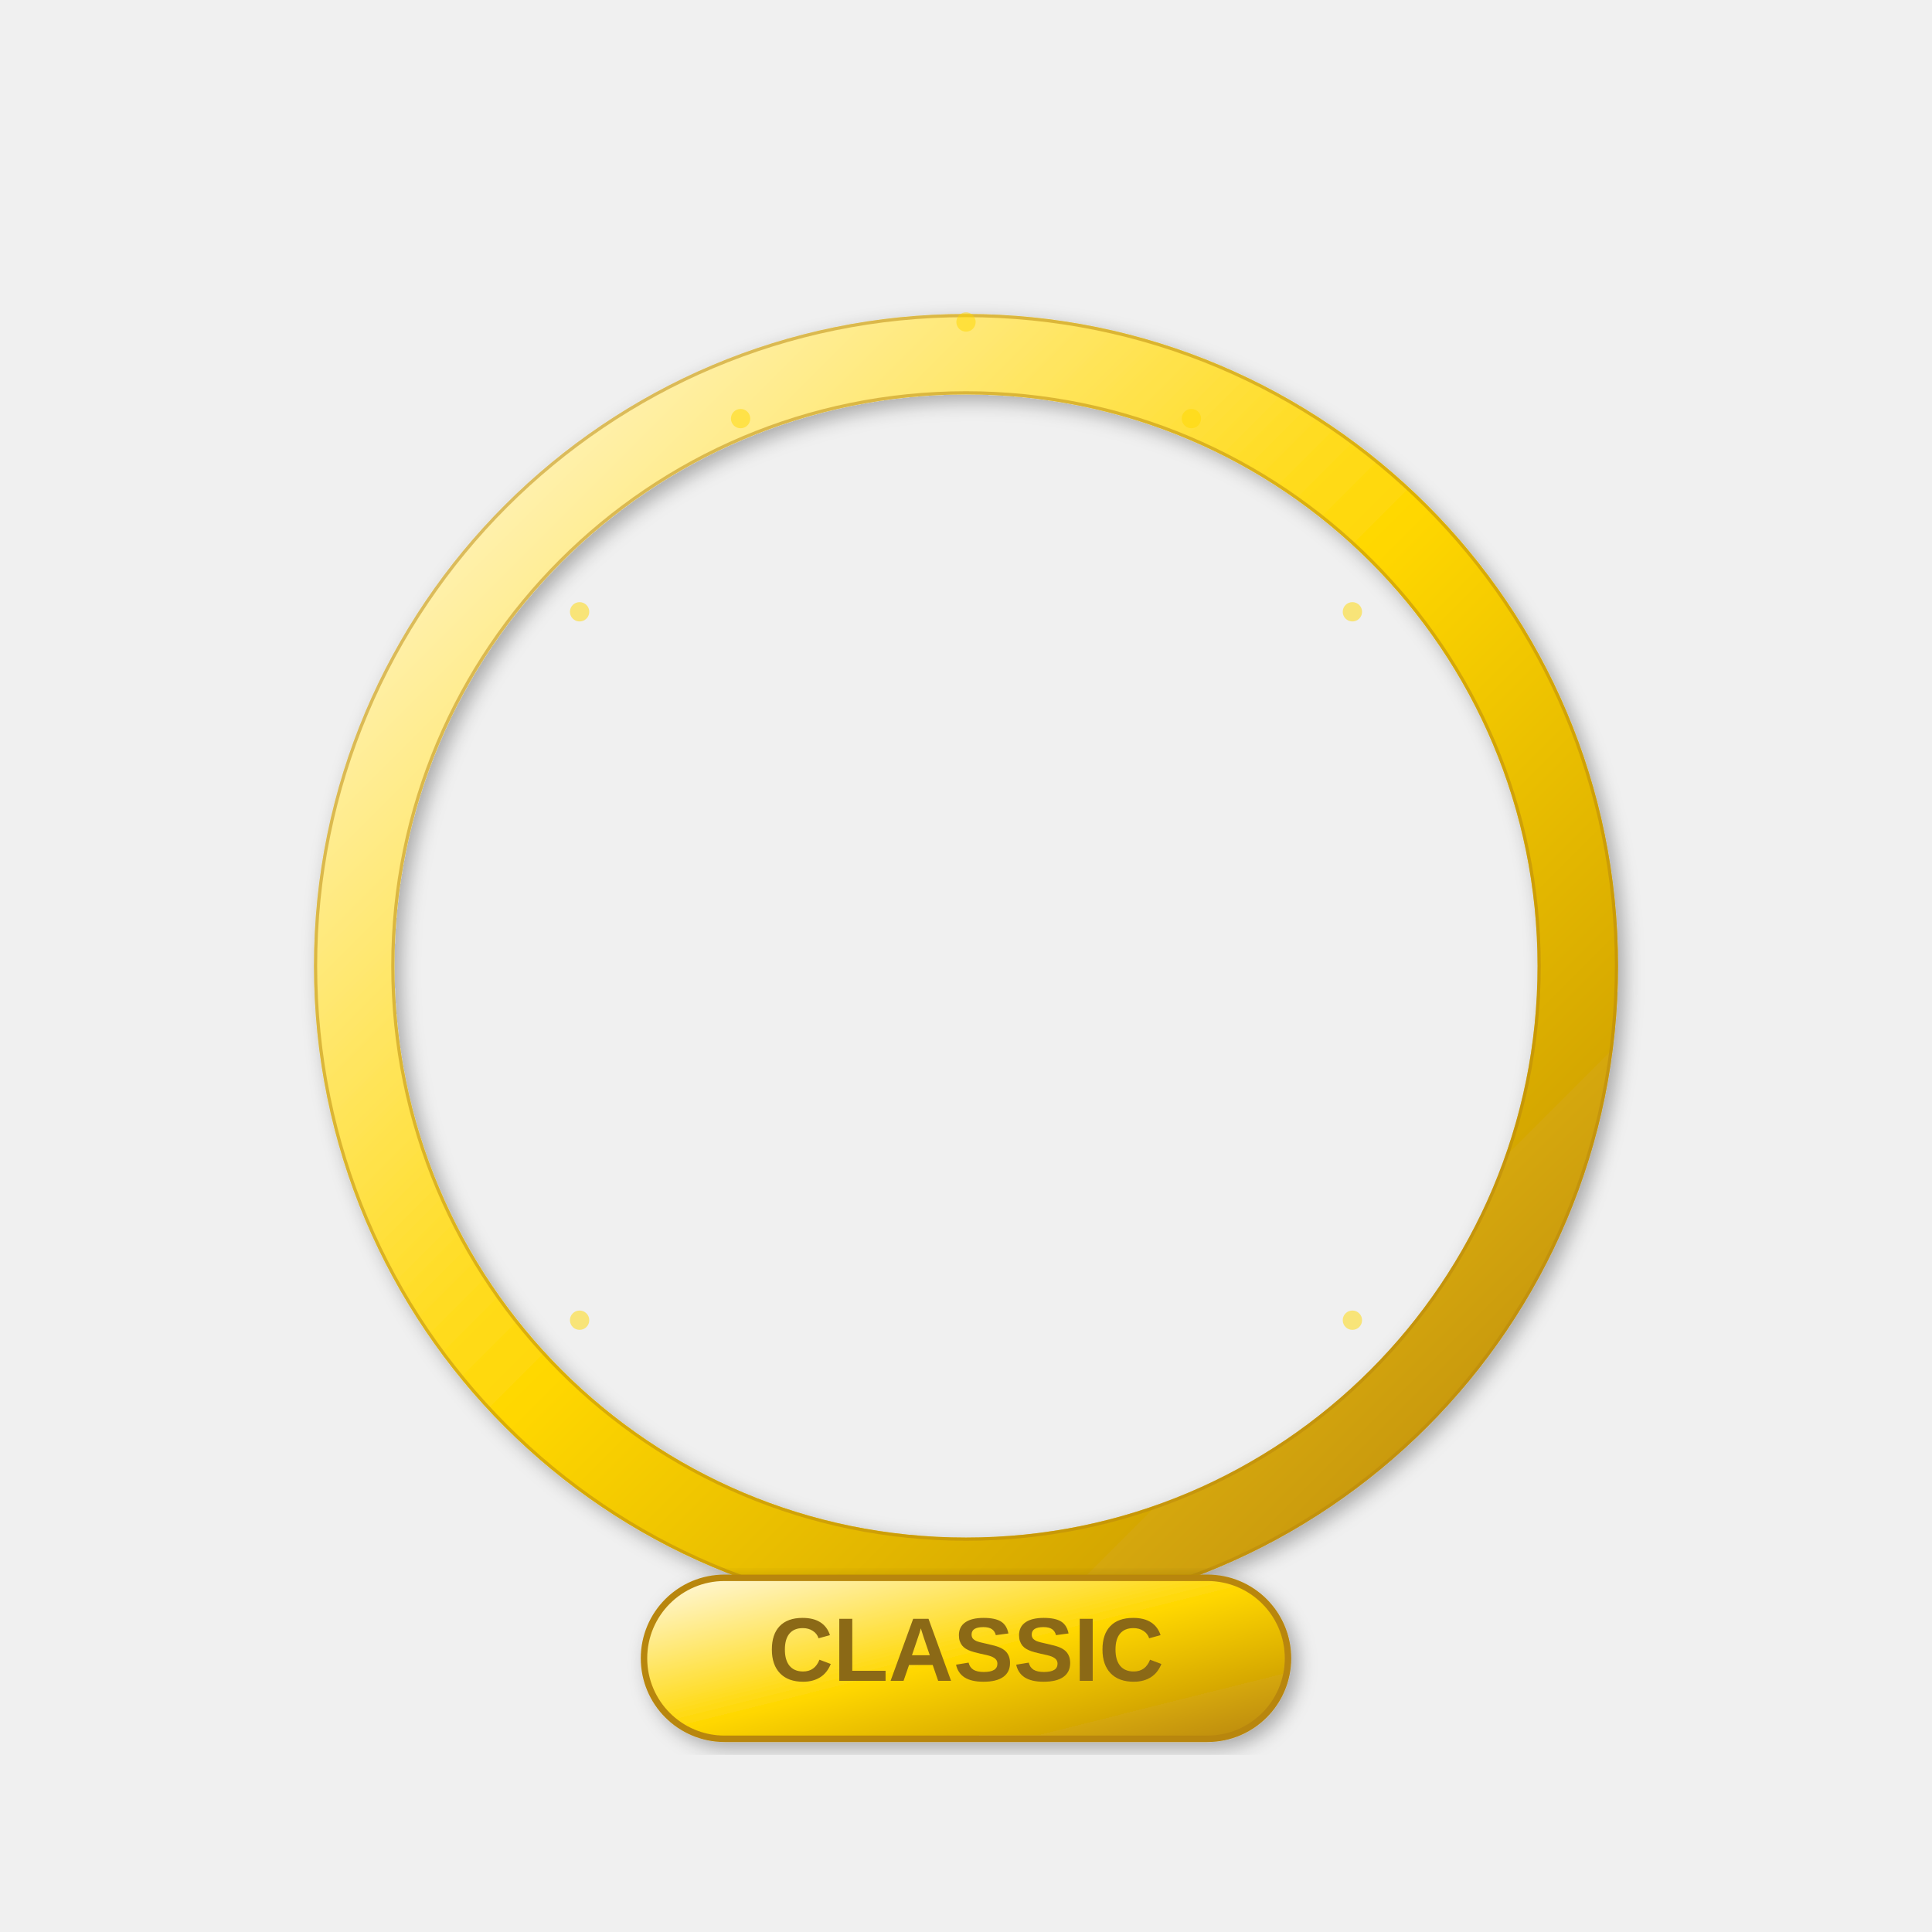
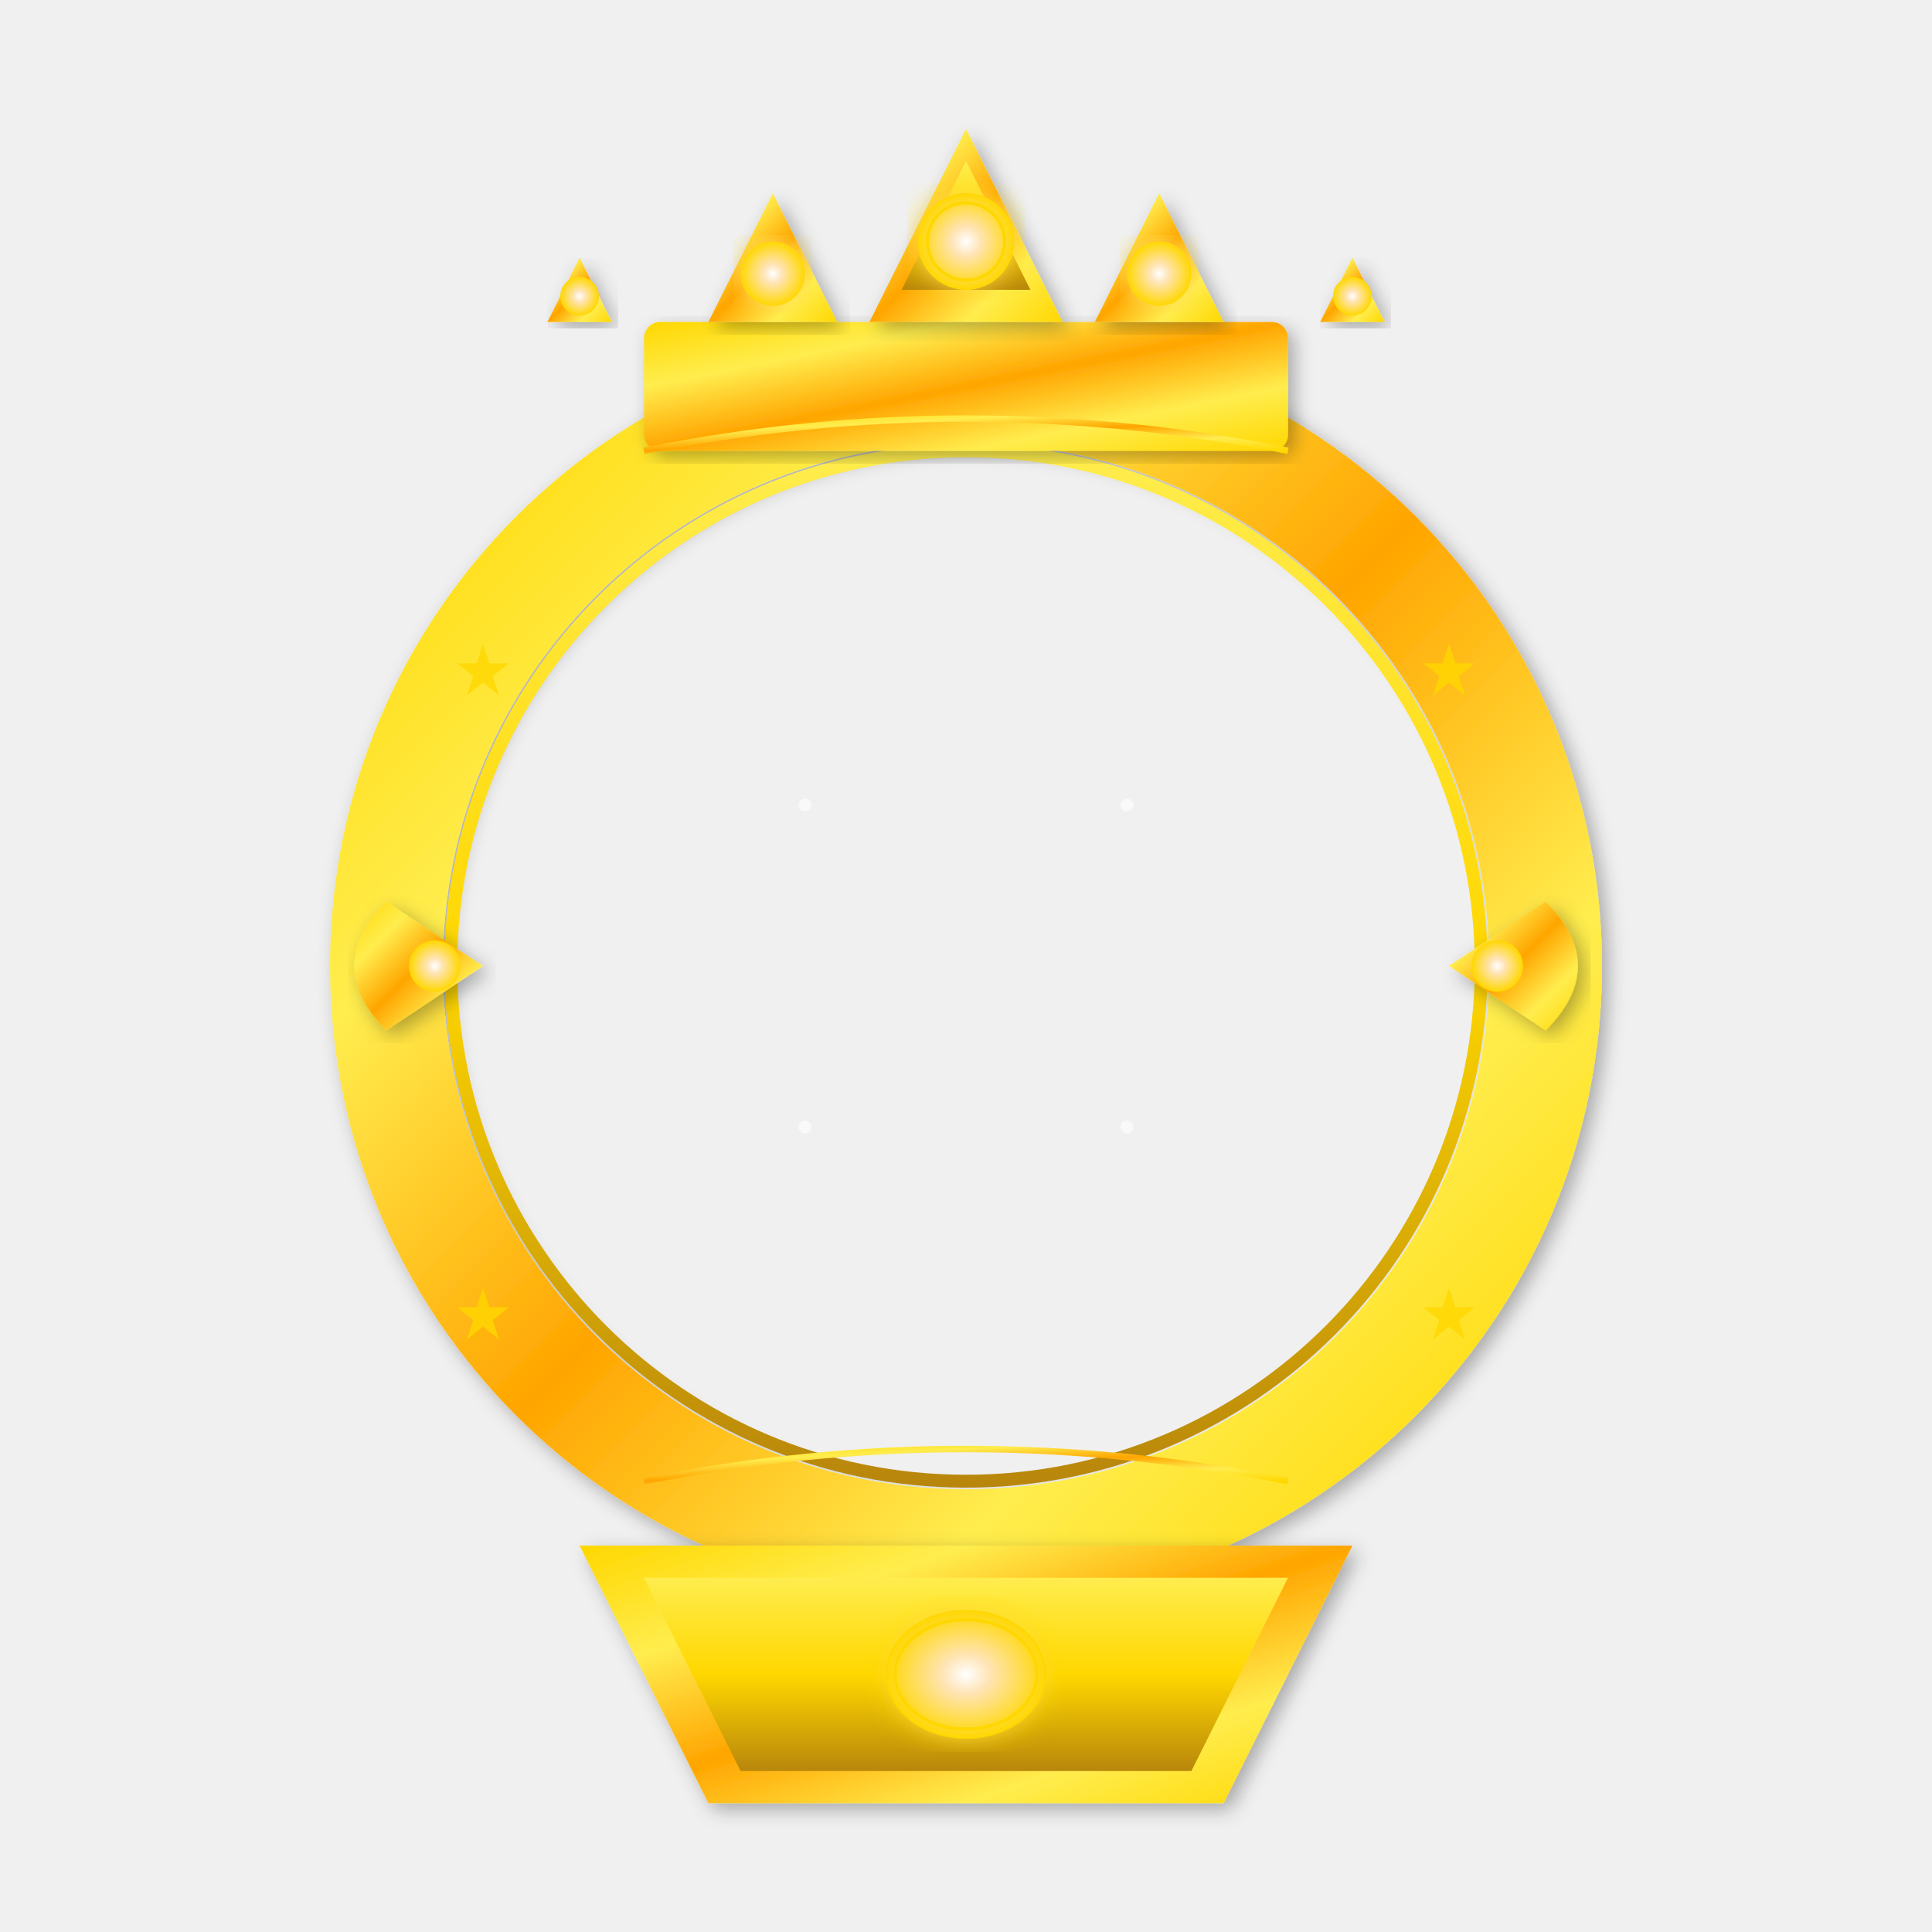
- <svg xmlns="http://www.w3.org/2000/svg" width="600" height="600" viewBox="0 0 600 600" fill="none">
+ <svg xmlns="http://www.w3.org/2000/svg" width="600" height="600" viewBox="0 0 600 600">
  <defs>
-     <linearGradient id="classicGold" x1="0" y1="0" x2="1" y2="1">
-       <stop offset="0%" stop-color="#fff9e6" />
-       <stop offset="50%" stop-color="#ffd700" />
-       <stop offset="100%" stop-color="#b8860b" />
+     <linearGradient id="goldGradient" x1="0%" y1="0%" x2="100%" y2="100%">
+       <stop offset="0%" stop-color="#FFD700" />
+       <stop offset="25%" stop-color="#FFED4E" />
+       <stop offset="50%" stop-color="#FFA500" />
+       <stop offset="75%" stop-color="#FFED4E" />
+       <stop offset="100%" stop-color="#FFD700" />
    </linearGradient>
-     <radialGradient id="classicGoldRadial" cx="50%" cy="50%" r="50%">
-       <stop offset="0%" stop-color="#fffacd" />
-       <stop offset="50%" stop-color="#ffd700" />
-       <stop offset="100%" stop-color="#daa520" />
+     <linearGradient id="goldGradient2" x1="0%" y1="0%" x2="0%" y2="100%">
+       <stop offset="0%" stop-color="#FFED4E" />
+       <stop offset="50%" stop-color="#FFD700" />
+       <stop offset="100%" stop-color="#B8860B" />
+     </linearGradient>
+     <radialGradient id="gemGradient">
+       <stop offset="0%" stop-color="#FFFFFF" />
+       <stop offset="30%" stop-color="#FFE4B5" />
+       <stop offset="100%" stop-color="#FFD700" />
    </radialGradient>
    <filter id="shadow">
-       <feDropShadow dx="2" dy="2" stdDeviation="3" flood-opacity="0.3" />
+       <feGaussianBlur in="SourceAlpha" stdDeviation="3" />
+       <feOffset dx="2" dy="2" />
+       <feComponentTransfer>
+         <feFuncA type="linear" slope="0.3" />
+       </feComponentTransfer>
+       <feMerge>
+         <feMergeNode />
+         <feMergeNode in="SourceGraphic" />
+       </feMerge>
+     </filter>
+     <filter id="glow">
+       <feGaussianBlur stdDeviation="4" result="coloredBlur" />
+       <feMerge>
+         <feMergeNode in="coloredBlur" />
+         <feMergeNode in="SourceGraphic" />
+       </feMerge>
    </filter>
  </defs>
-   <circle cx="300" cy="300" r="190" fill="none" stroke="url(#classicGold)" stroke-width="25" filter="url(#shadow)" />
-   <circle cx="300" cy="300" r="202" fill="none" stroke="#b8860b" stroke-width="1" opacity="0.5" />
-   <circle cx="300" cy="300" r="178" fill="none" stroke="#b8860b" stroke-width="1" opacity="0.5" />
-   <g opacity="0.5">
-     <circle cx="300" cy="100" r="3" fill="#ffd700" />
-     <circle cx="230" cy="130" r="3" fill="#ffd700" />
-     <circle cx="370" cy="130" r="3" fill="#ffd700" />
-     <circle cx="180" cy="190" r="3" fill="#ffd700" />
-     <circle cx="420" cy="190" r="3" fill="#ffd700" />
-     <circle cx="180" cy="410" r="3" fill="#ffd700" />
-     <circle cx="420" cy="410" r="3" fill="#ffd700" />
+   <circle cx="300" cy="300" r="180" fill="none" stroke="url(#goldGradient)" stroke-width="35" filter="url(#shadow)" />
+   <circle cx="300" cy="300" r="160" fill="none" stroke="url(#goldGradient2)" stroke-width="4" />
+   <rect x="200" y="100" width="200" height="40" rx="5" fill="url(#goldGradient)" filter="url(#shadow)" />
+   <g id="centerPeak">
+     <path d="M300,40 L270,100 L330,100 Z" fill="url(#goldGradient)" filter="url(#shadow)" />
+     <path d="M300,50 L280,90 L320,90 Z" fill="url(#goldGradient2)" />
+     <circle cx="300" cy="75" r="15" fill="url(#gemGradient)" filter="url(#glow)" />
+     <circle cx="300" cy="75" r="12" fill="none" stroke="#FFD700" stroke-width="1" />
  </g>
-   <g filter="url(#shadow)">
-     <rect x="200" y="490" width="200" height="50" rx="25" fill="url(#classicGold)" stroke="#b8860b" stroke-width="2" />
-     <text x="300" y="522" text-anchor="middle" fill="#8b6914" font-size="28" font-family="Arial" font-weight="bold">CLASSIC</text>
+   <g id="leftPeak">
+     <path d="M240,60 L220,100 L260,100 Z" fill="url(#goldGradient)" filter="url(#shadow)" />
+     <circle cx="240" cy="85" r="10" fill="url(#gemGradient)" filter="url(#glow)" />
+   </g>
+   <g id="rightPeak">
+     <path d="M360,60 L340,100 L380,100 Z" fill="url(#goldGradient)" filter="url(#shadow)" />
+     <circle cx="360" cy="85" r="10" fill="url(#gemGradient)" filter="url(#glow)" />
+   </g>
+   <g id="farLeftPeak">
+     <path d="M180,80 L170,100 L190,100 Z" fill="url(#goldGradient)" filter="url(#shadow)" />
+     <circle cx="180" cy="92" r="6" fill="url(#gemGradient)" />
+   </g>
+   <g id="farRightPeak">
+     <path d="M420,80 L410,100 L430,100 Z" fill="url(#goldGradient)" filter="url(#shadow)" />
+     <circle cx="420" cy="92" r="6" fill="url(#gemGradient)" />
+   </g>
+   <g id="lowerDecoration">
+     <path d="M180,480 L420,480 L380,560 L220,560 Z" fill="url(#goldGradient)" filter="url(#shadow)" />
+     <path d="M200,490 L400,490 L370,550 L230,550 Z" fill="url(#goldGradient2)" />
+     <ellipse cx="300" cy="520" rx="25" ry="20" fill="url(#gemGradient)" filter="url(#glow)" />
+     <ellipse cx="300" cy="520" rx="22" ry="17" fill="none" stroke="#FFD700" stroke-width="1" />
+   </g>
+   <g id="sideDecorations">
+     <path d="M120,280 Q100,300 120,320 L150,300 Z" fill="url(#goldGradient)" filter="url(#shadow)" />
+     <circle cx="135" cy="300" r="8" fill="url(#gemGradient)" />
+     <path d="M480,280 Q500,300 480,320 L450,300 Z" fill="url(#goldGradient)" filter="url(#shadow)" />
+     <circle cx="465" cy="300" r="8" fill="url(#gemGradient)" />
+   </g>
+   <g id="stars">
+     <path d="M150,200 L152,206 L158,206 L153,210 L155,216 L150,212 L145,216 L147,210 L142,206 L148,206 Z" fill="#FFD700" opacity="0.8" />
+     <path d="M450,200 L452,206 L458,206 L453,210 L455,216 L450,212 L445,216 L447,210 L442,206 L448,206 Z" fill="#FFD700" opacity="0.8" />
+     <path d="M150,400 L152,406 L158,406 L153,410 L155,416 L150,412 L145,416 L147,410 L142,406 L148,406 Z" fill="#FFD700" opacity="0.8" />
+     <path d="M450,400 L452,406 L458,406 L453,410 L455,416 L450,412 L445,416 L447,410 L442,406 L448,406 Z" fill="#FFD700" opacity="0.8" />
+   </g>
+   <g id="decorativeLines">
+     <path d="M200,140 Q300,120 400,140" stroke="url(#goldGradient)" stroke-width="2" fill="none" />
+     <path d="M200,460 Q300,440 400,460" stroke="url(#goldGradient)" stroke-width="2" fill="none" />
+   </g>
+   <g id="sparkles" opacity="0.6">
+     <circle cx="250" cy="250" r="2" fill="#FFFFFF" />
+     <circle cx="350" cy="250" r="2" fill="#FFFFFF" />
+     <circle cx="250" cy="350" r="2" fill="#FFFFFF" />
+     <circle cx="350" cy="350" r="2" fill="#FFFFFF" />
  </g>
</svg>
